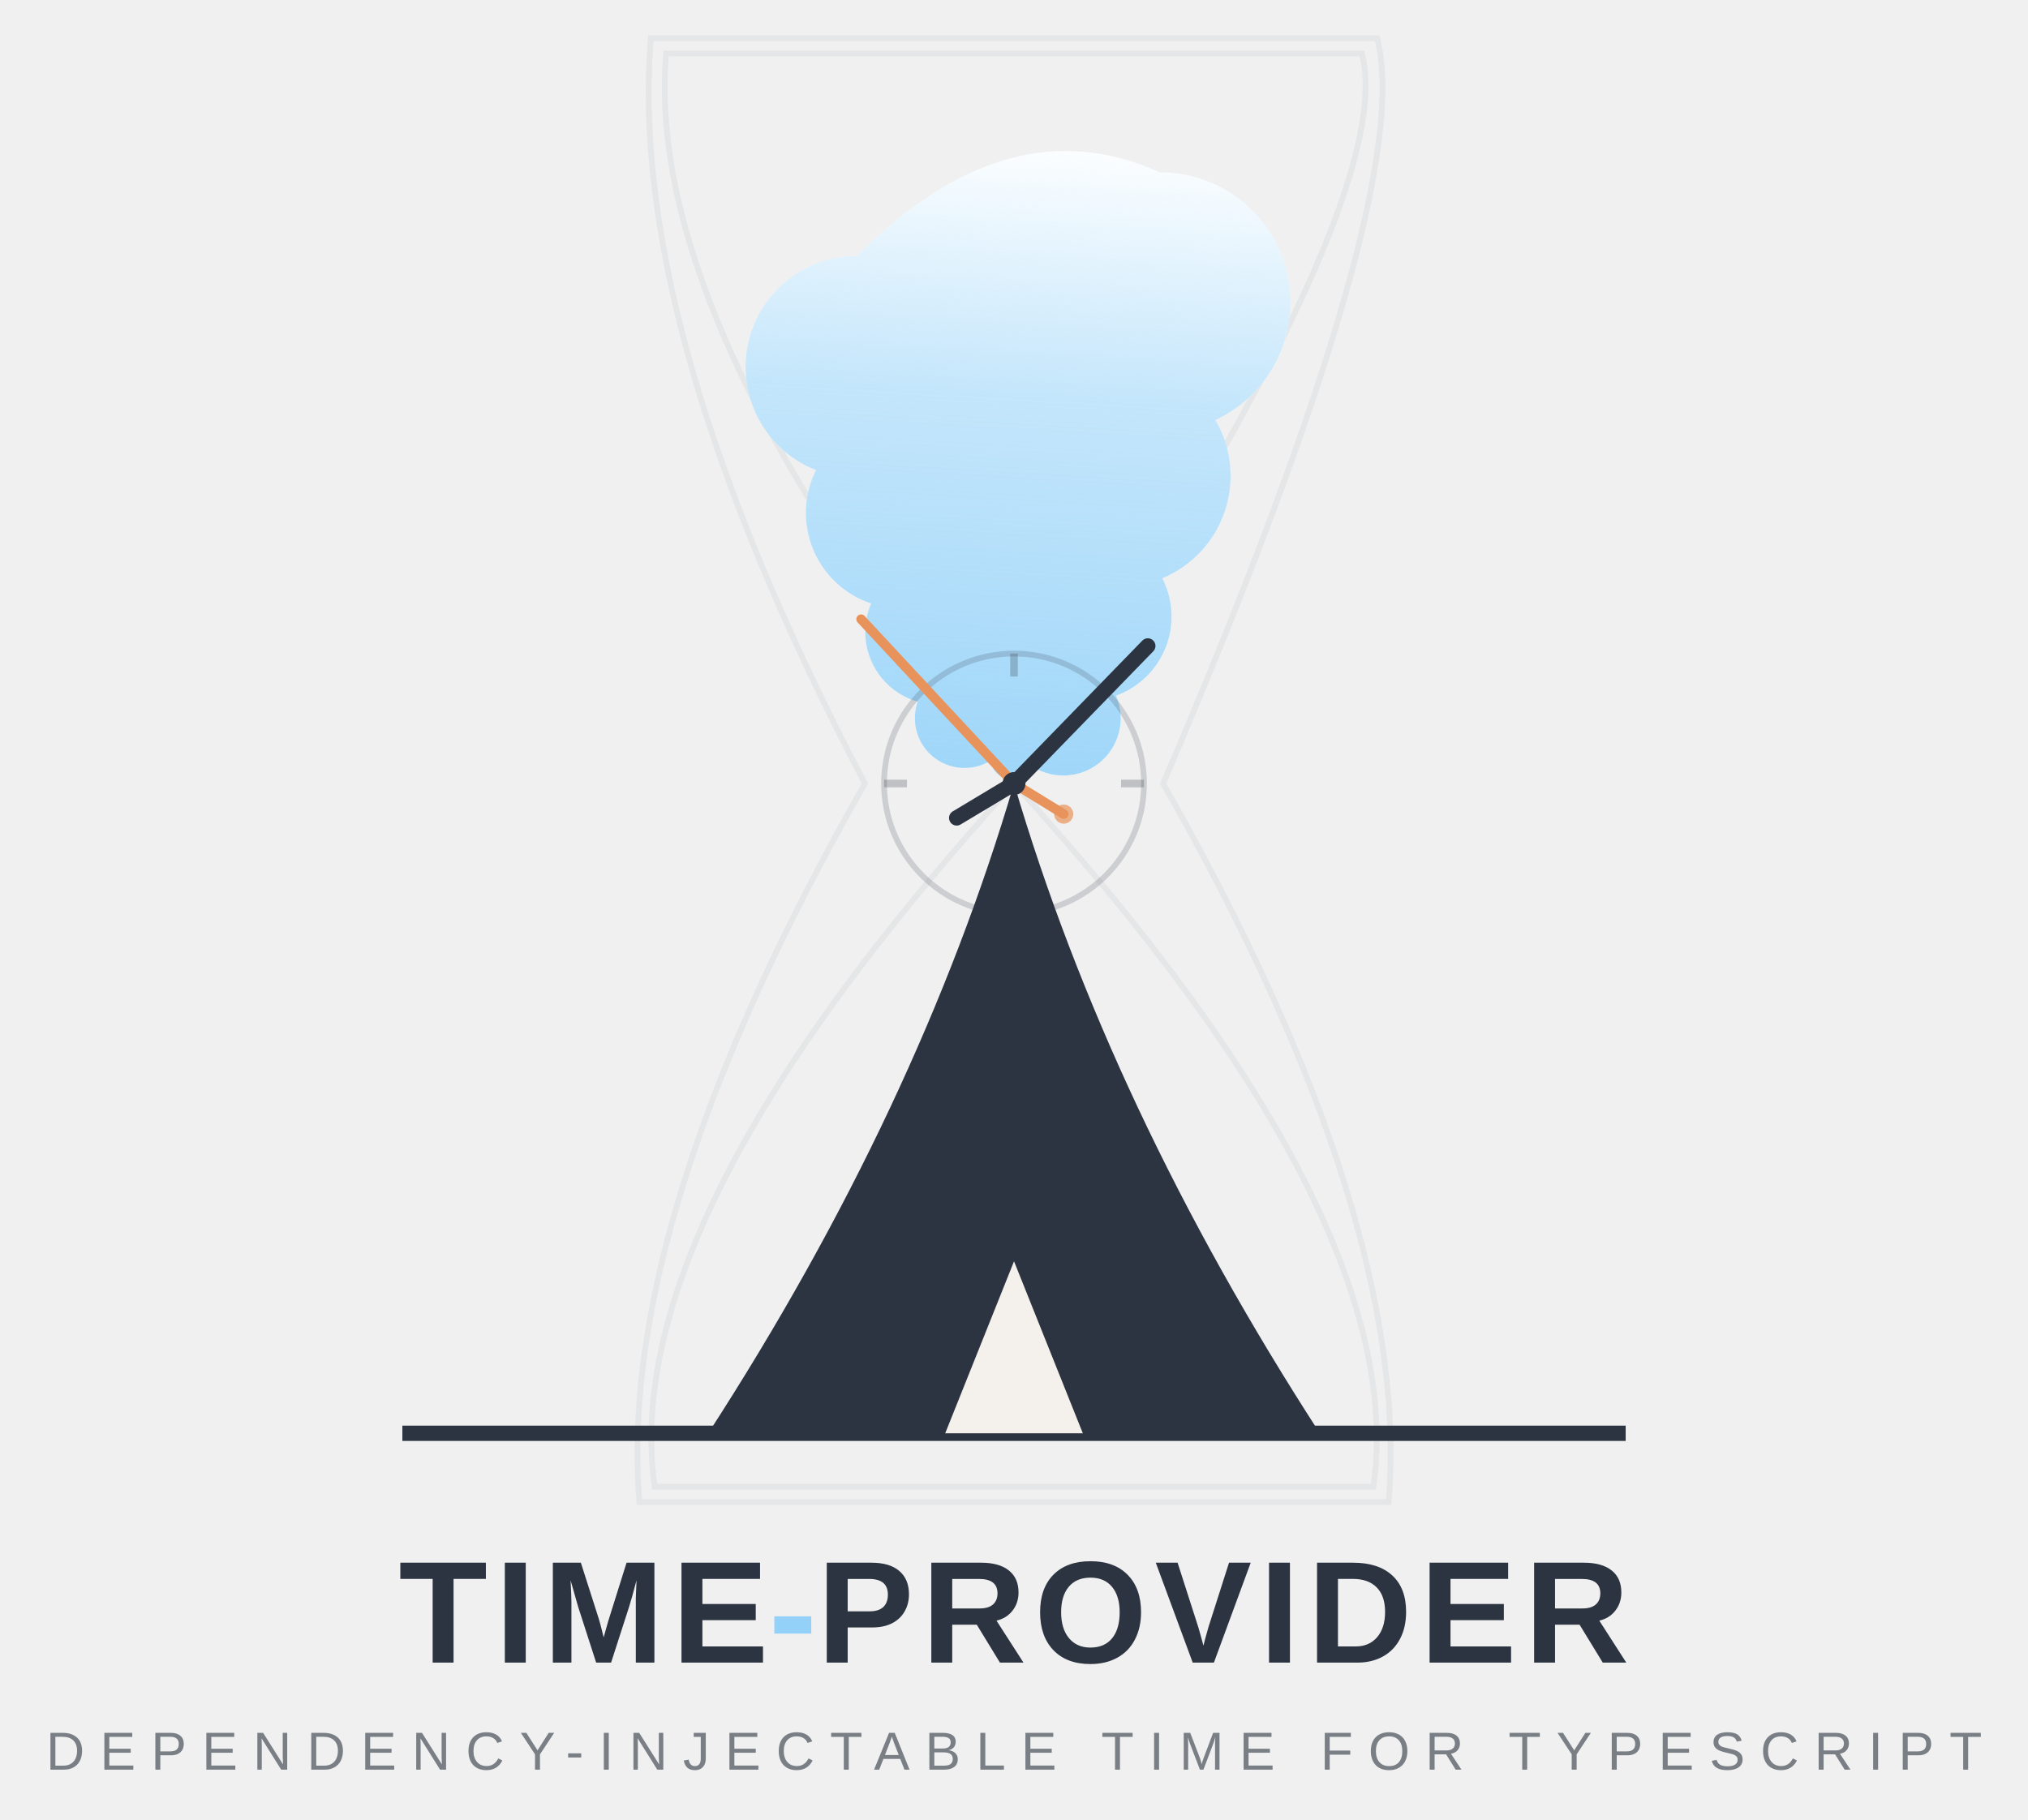
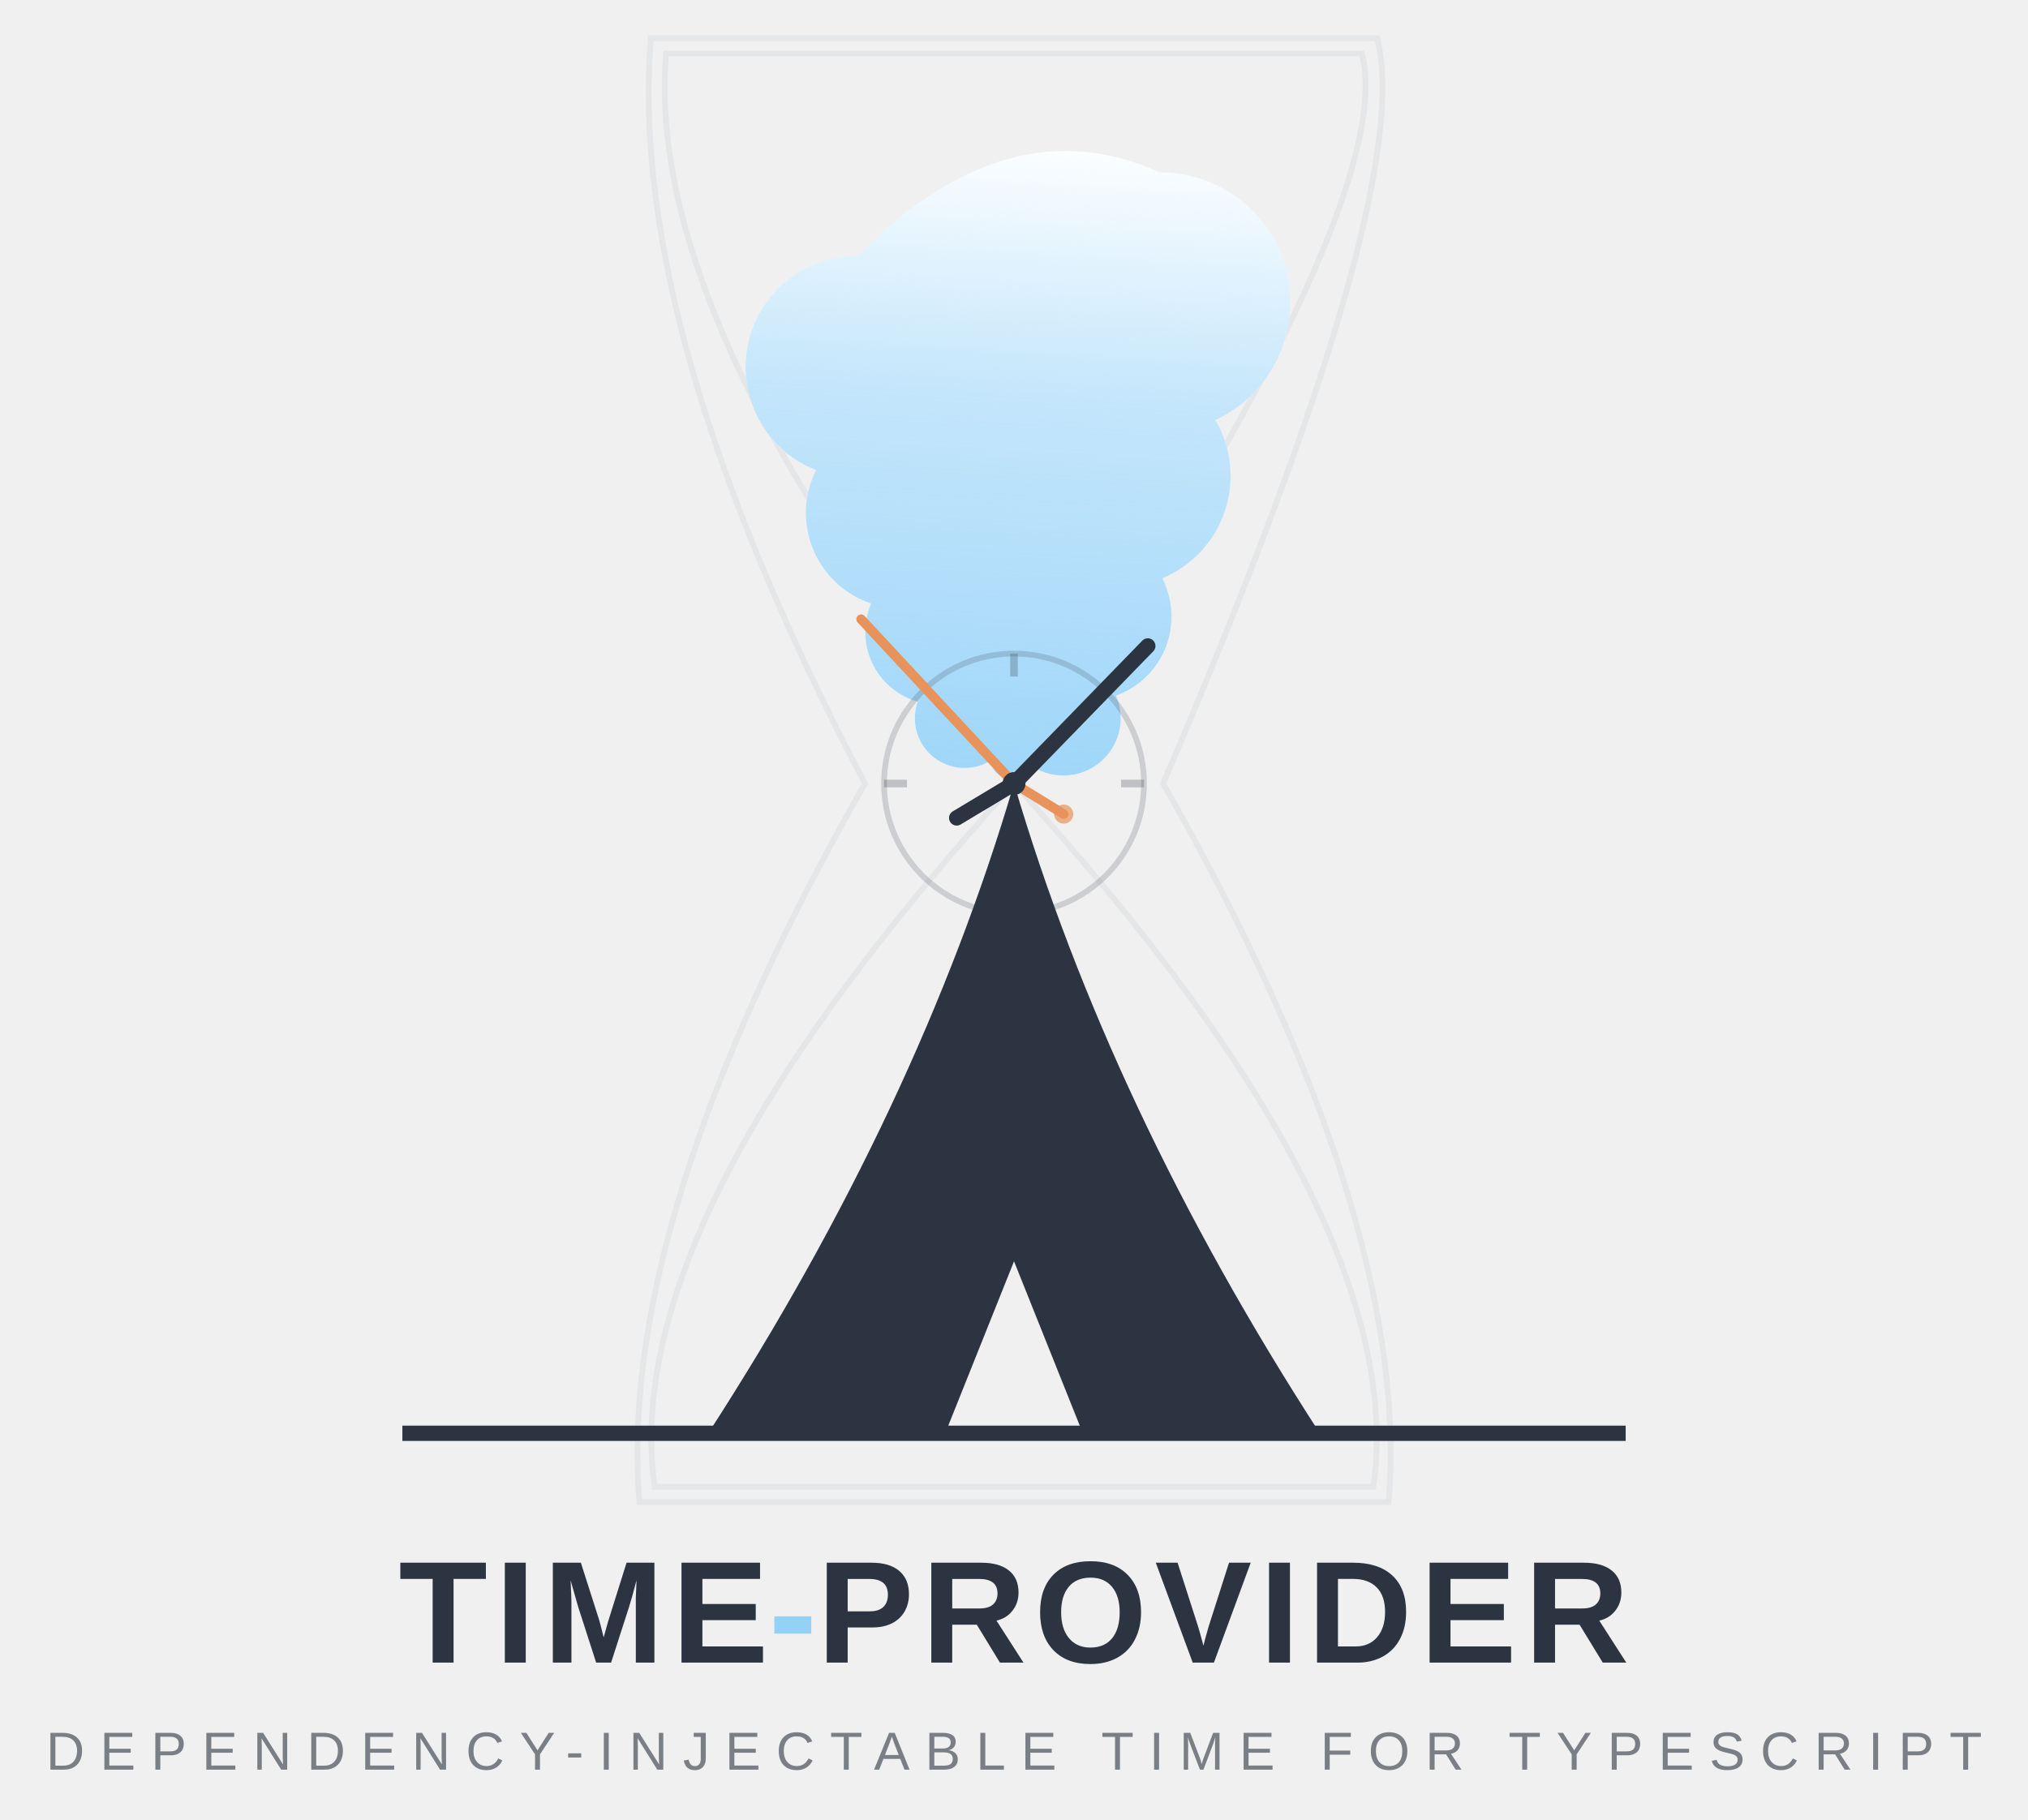
<svg xmlns="http://www.w3.org/2000/svg" width="530.5" height="476" viewBox="-15.23 55 530.45 476">
  <defs>
    <linearGradient id="smokeFade" gradientUnits="userSpaceOnUse" x1="250" y1="262" x2="260" y2="90">
      <stop offset="0%" stop-color="#93D1F8" stop-opacity="0.9" />
      <stop offset="60%" stop-color="#93D1F8" stop-opacity="0.55" />
      <stop offset="100%" stop-color="#93D1F8" stop-opacity="0" />
    </linearGradient>
    <style>
      .teepee { fill: #2B3440; }
      .smoke { fill: url(#smokeFade); }
      .smoke-wisp { fill: none; stroke: #E8935B; stroke-width: 3; stroke-linecap: round; }
      .side-wisp { fill: none; stroke: #E8935B; stroke-width: 2; stroke-linecap: round; opacity: 0.18; }
      .clock-face { fill: none; stroke: #2B3440; stroke-width: 1.5; opacity: 0.18; }
      .hourglass-outline { fill: none; stroke: #2B3440; stroke-width: 1.5; opacity: 0.055; }
      .clock-tick { stroke: #2B3440; stroke-width: 2; opacity: 0.25; }
      .hand-minute { stroke: #2B3440; stroke-width: 4; stroke-linecap: round; }
      .hand-second { stroke: #E8935B; stroke-width: 2.5; stroke-linecap: round; }
      .wordmark { font-family: 'Helvetica Neue', Arial, sans-serif; fill: #2B3440; }
    </style>
  </defs>
  <path class="hourglass-outline" d="M 155.0 65.0                                        Q 148.8 141.5 211.0 260.0                                        Q 146.0 374.0 152.0 448.0                                        L 348.0 448.0                                        Q 354.0 374.0 289.0 260.0                                        Q 355.3 105.5 345.0 65.0                                        Z" />
  <path class="hourglass-outline" d="M 159.0 69.0                                        Q 152.8 141.5 250.0 260.0                                        Q 146.0 374.0 156.0 444.0                                        L 344.0 444.0                                        Q 354.0 374.0 250.0 260.0                                        Q 351.3 109.5 341.0 69.0                                        Z" />
  <line x1="90" y1="430" x2="410" y2="430" stroke="#2B3440" stroke-width="4" />
-   <path class="teepee" d="M 170 430                           Q 225 345 250 260                           Q 275 345 330 430                           Z" />
-   <path d="M 232 430 L 250 385 L 268 430 Z" fill="#F4F1EC" />
+   <path class="teepee" fill-rule="evenodd" d="M 170 430                           Q 225 345 250 260                           Q 275 345 330 430                           Z                           M 232 430 L 250 385 L 268 430 Z" />
  <path d="M 250.0 260.0 Q 242.4 256.7 244.9 253.3 A 13.0 13.0 0 0 1 224.8 238.6 A 19.0 19.0 0 0 1 212.6 212.9 A 25.0 25.0 0 0 1 198.2 178.0 A 29.0 29.0 0 0 1 208.9 122.0 Q 248.5 82.1 288.1 100.1 A 34.0 34.0 0 0 1 302.7 164.9 A 29.0 29.0 0 0 1 288.8 206.3 A 22.0 22.0 0 0 1 276.7 237.0 A 15.0 15.0 0 0 1 253.9 254.9 Q 256.9 257.5 250.0 260.0 Z" fill="#FFFFFF" />
  <path class="smoke" d="M 250.0 260.0 Q 242.4 256.7 244.9 253.3 A 13.0 13.0 0 0 1 224.8 238.6 A 19.0 19.0 0 0 1 212.6 212.9 A 25.0 25.0 0 0 1 198.2 178.0 A 29.0 29.0 0 0 1 208.9 122.0 Q 248.5 82.1 288.1 100.1 A 34.0 34.0 0 0 1 302.7 164.9 A 29.0 29.0 0 0 1 288.8 206.3 A 22.0 22.0 0 0 1 276.7 237.0 A 15.0 15.0 0 0 1 253.9 254.9 Q 256.9 257.5 250.0 260.0 Z" />
  <circle class="clock-face" cx="250" cy="260" r="34" />
  <line class="clock-tick" x1="250" y1="226" x2="250" y2="232" />
  <line class="clock-tick" x1="284" y1="260" x2="278" y2="260" />
  <line class="clock-tick" x1="250" y1="294" x2="250" y2="288" />
  <line class="clock-tick" x1="216" y1="260" x2="222" y2="260" />
  <line class="hand-minute" x1="235" y1="269" x2="250" y2="260" />
  <line class="hand-minute" x1="250" y1="260" x2="285" y2="224" />
  <line class="hand-second" x1="263" y1="268" x2="250" y2="260" />
  <line class="hand-second" x1="250" y1="260" x2="210" y2="217" />
  <circle cx="263" cy="268" r="2.5" fill="#E8935B" opacity="0.7" />
  <circle cx="250" cy="260" r="3" fill="#2B3440" />
  <text x="250" y="490" text-anchor="middle" class="wordmark" font-size="38" font-weight="600" letter-spacing="2">
    TIME<tspan fill="#93D1F8">-</tspan>PROVIDER
  </text>
  <text x="250" y="518" text-anchor="middle" class="wordmark" font-size="14" letter-spacing="4" opacity="0.6">
    DEPENDENCY-INJECTABLE TIME FOR TYPESCRIPT
  </text>
</svg>
